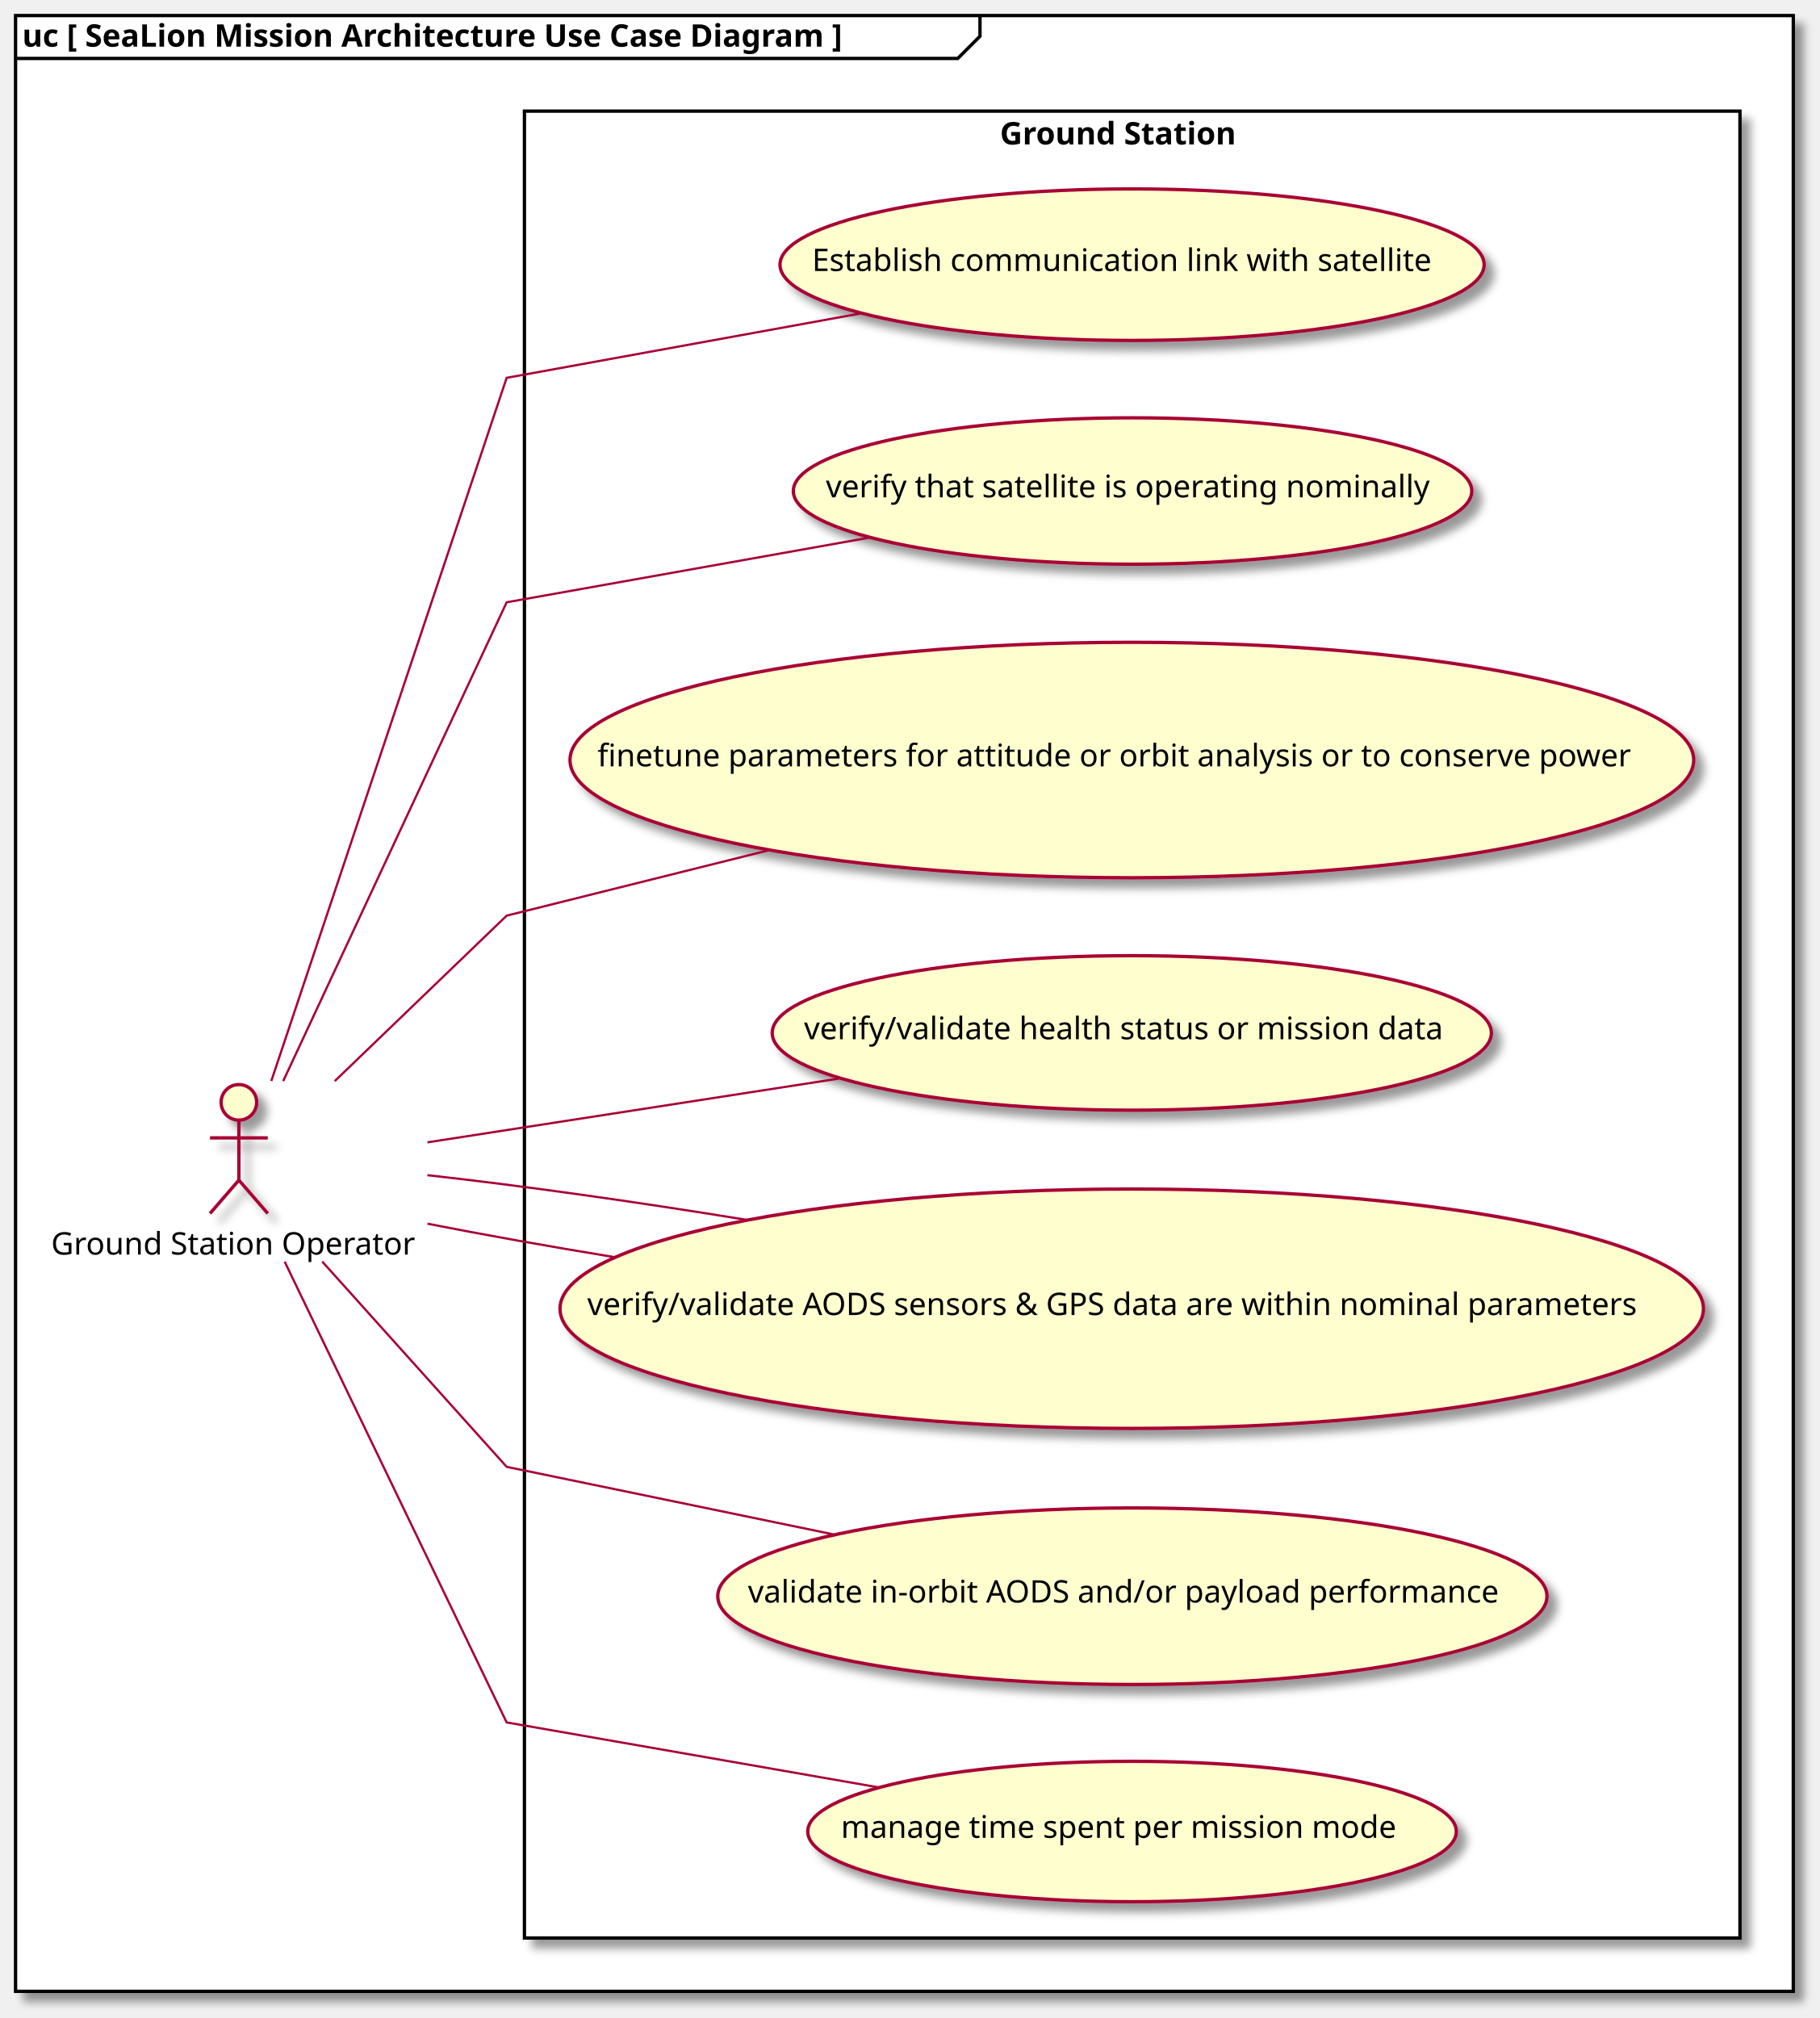
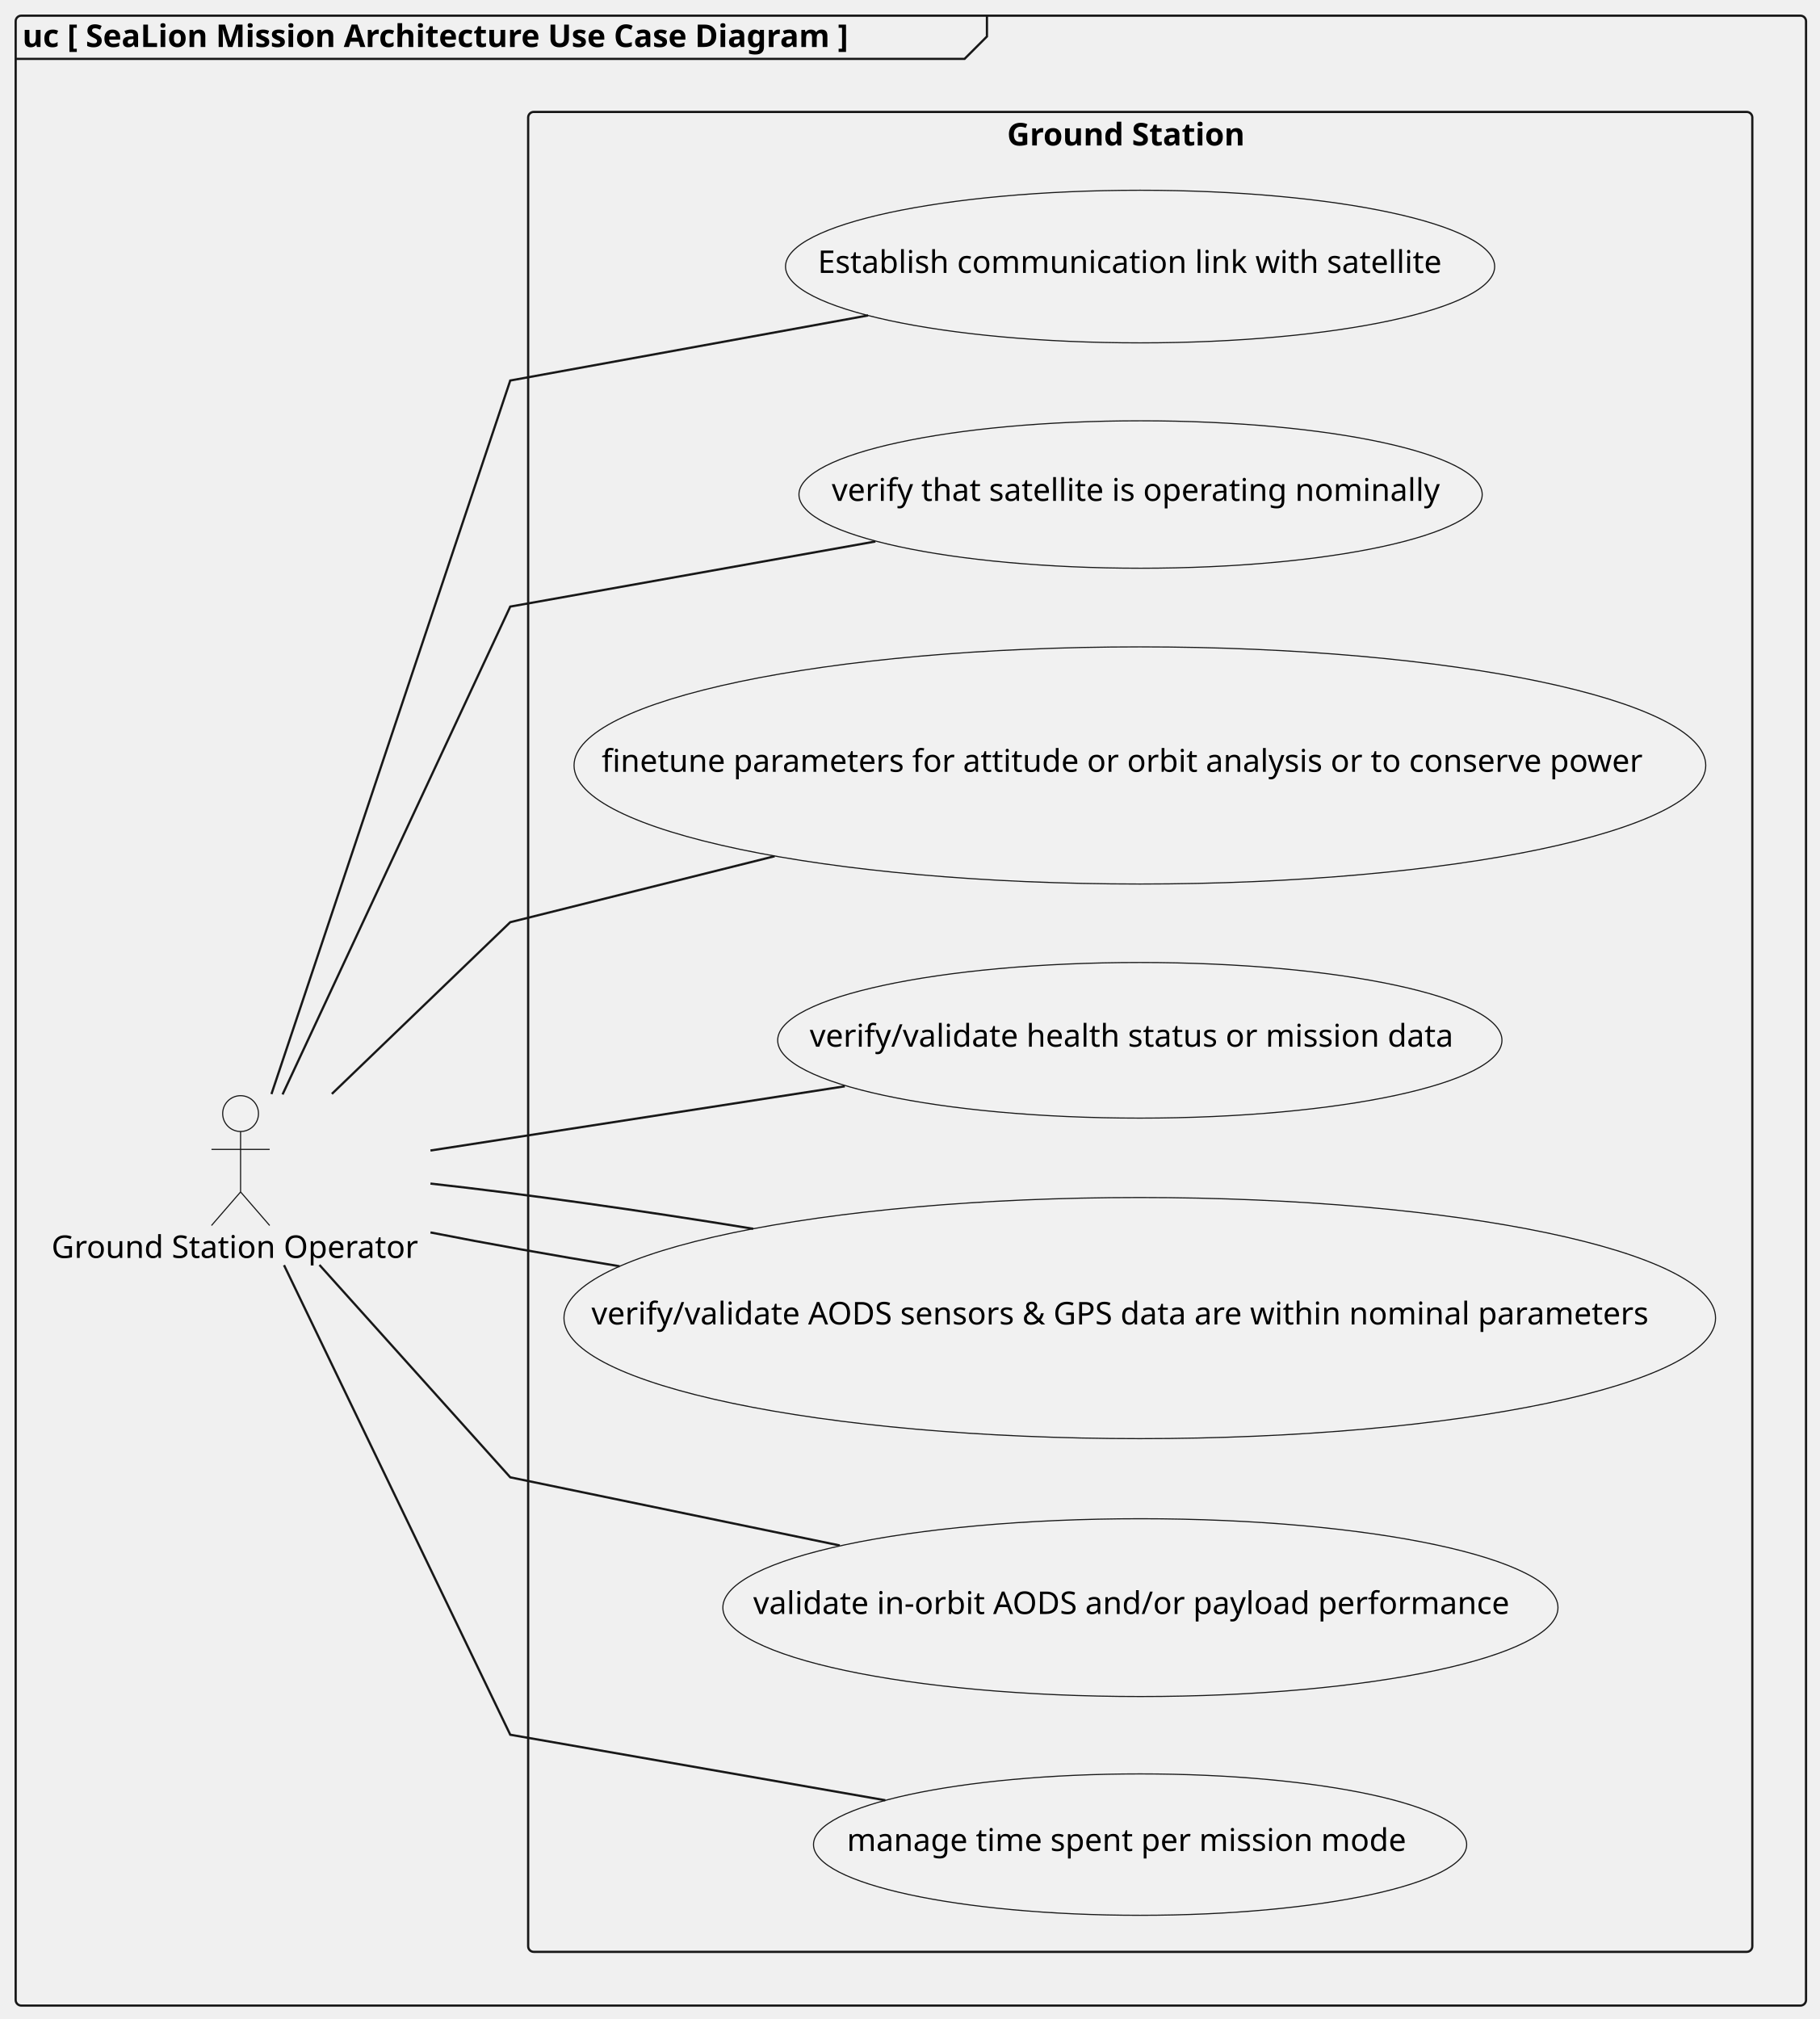
- <svg xmlns="http://www.w3.org/2000/svg" contentScriptType="application/ecmascript" contentStyleType="text/css" height="908px" preserveAspectRatio="none" style="width:819px;height:908px;background:#FFFFFF;" version="1.1" viewBox="0 0 819 908" width="819px" zoomAndPan="magnify">
-   <defs>
-     <filter height="300%" id="f1wmzh7elexxqt" width="300%" x="-1" y="-1">
-       <feGaussianBlur result="blurOut" stdDeviation="2.0" />
-       <feColorMatrix in="blurOut" result="blurOut2" type="matrix" values="0 0 0 0 0 0 0 0 0 0 0 0 0 0 0 0 0 0 .4 0" />
-       <feOffset dx="4.0" dy="4.0" in="blurOut2" result="blurOut3" />
-       <feBlend in="SourceGraphic" in2="blurOut3" mode="normal" />
-     </filter>
-   </defs>
+ <svg xmlns="http://www.w3.org/2000/svg" contentStyleType="text/css" height="902px" preserveAspectRatio="none" style="width:813px;height:902px;background:#FFFFFF;" version="1.1" viewBox="0 0 813 902" width="813px" zoomAndPan="magnify">
+   <defs />
  <g>
-     <rect fill="#FFFFFF" filter="url(#f1wmzh7elexxqt)" height="889" style="stroke:#000000;stroke-width:1.5;" width="800" x="7" y="7" />
-     <path d="M441,7 L441,16.297 L431,26.297 L7,26.297 " fill="none" style="stroke:#000000;stroke-width:1.5;" />
-     <text fill="#000000" font-family="sans-serif" font-size="14" font-weight="bold" lengthAdjust="spacing" textLength="424" x="10" y="20.995">uc [ SeaLion Mission Architecture Use Case Diagram ]</text>
-     <rect fill="#FFFFFF" filter="url(#f1wmzh7elexxqt)" height="822" style="stroke:#000000;stroke-width:1.5;" width="547" x="236" y="50" />
-     <text fill="#000000" font-family="sans-serif" font-size="14" font-weight="bold" lengthAdjust="spacing" textLength="119" x="450" y="64.995">Ground Station</text>
-     <ellipse cx="107.5" cy="496" fill="#FEFECE" filter="url(#f1wmzh7elexxqt)" rx="8" ry="8" style="stroke:#A80036;stroke-width:1.5;" />
-     <path d="M107.5,504 L107.5,531 M94.5,512 L120.5,512 M107.5,531 L94.5,546 M107.5,531 L120.5,546 " fill="none" filter="url(#f1wmzh7elexxqt)" style="stroke:#A80036;stroke-width:1.5;" />
-     <text fill="#000000" font-family="sans-serif" font-size="14" lengthAdjust="spacing" textLength="169" x="23" y="564.495">Ground Station Operator</text>
-     <ellipse cx="509.435" cy="119.087" fill="#FEFECE" filter="url(#f1wmzh7elexxqt)" rx="158.435" ry="34.087" style="stroke:#A80036;stroke-width:1.5;" />
-     <text fill="#000000" font-family="sans-serif" font-size="14" lengthAdjust="spacing" textLength="288" x="365.435" y="121.934">Establish communication link with satellite</text>
-     <ellipse cx="509.653" cy="220.93" fill="#FEFECE" filter="url(#f1wmzh7elexxqt)" rx="152.653" ry="32.931" style="stroke:#A80036;stroke-width:1.5;" />
-     <text fill="#000000" font-family="sans-serif" font-size="14" lengthAdjust="spacing" textLength="276" x="371.653" y="223.777">verify that satellite is operating nominally</text>
-     <ellipse cx="509.344" cy="341.969" fill="#FEFECE" filter="url(#f1wmzh7elexxqt)" rx="252.844" ry="52.969" style="stroke:#A80036;stroke-width:1.5;" />
-     <text fill="#000000" font-family="sans-serif" font-size="14" lengthAdjust="spacing" textLength="481" x="268.844" y="344.815">finetune parameters for attitude or orbit analysis or to conserve power</text>
-     <ellipse cx="509.315" cy="464.763" fill="#FEFECE" filter="url(#f1wmzh7elexxqt)" rx="161.815" ry="34.763" style="stroke:#A80036;stroke-width:1.5;" />
-     <text fill="#000000" font-family="sans-serif" font-size="14" lengthAdjust="spacing" textLength="295" x="361.815" y="467.61">verify/validate health status or mission data</text>
-     <ellipse cx="509.285" cy="588.857" fill="#FEFECE" filter="url(#f1wmzh7elexxqt)" rx="257.285" ry="53.857" style="stroke:#A80036;stroke-width:1.5;" />
-     <text fill="#000000" font-family="sans-serif" font-size="14" lengthAdjust="spacing" textLength="490" x="264.285" y="591.704">verify/validate AODS sensors &amp; GPS data are within nominal parameters</text>
-     <ellipse cx="509.578" cy="718.216" fill="#FEFECE" filter="url(#f1wmzh7elexxqt)" rx="186.578" ry="39.716" style="stroke:#A80036;stroke-width:1.5;" />
-     <text fill="#000000" font-family="sans-serif" font-size="14" lengthAdjust="spacing" textLength="346" x="336.578" y="721.062">validate in-orbit AODS and/or payload performance</text>
-     <ellipse cx="509.43" cy="824.086" fill="#FEFECE" filter="url(#f1wmzh7elexxqt)" rx="145.93" ry="31.586" style="stroke:#A80036;stroke-width:1.5;" />
-     <text fill="#000000" font-family="sans-serif" font-size="14" lengthAdjust="spacing" textLength="262" x="378.43" y="826.933">manage time spent per mission mode</text>
-     <path d="M122.09,486.4 C153.41,392.83 228,170 228,170 C228,170 311.89,154.75 387.91,140.92 " fill="none" id="Ground Station Operator-Establish communication link with satellite" style="stroke:#A80036;stroke-width:1.0;" />
-     <path d="M127.44,486.44 C161.13,414.25 228,271 228,271 C228,271 314.3,255.62 391.17,241.91 " fill="none" id="Ground Station Operator-verify that satellite is operating nominally" style="stroke:#A80036;stroke-width:1.0;" />
-     <path d="M150.63,486.46 C185.04,453.35 228,412 228,412 C228,412 284.11,398 346.14,382.52 " fill="none" id="Ground Station Operator-finetune parameters for attitude or orbit analysis or to conserve power" style="stroke:#A80036;stroke-width:1.0;" />
-     <path d="M192.35,514 C245.96,505.69 316.6,494.74 377.51,485.3 " fill="none" id="Ground Station Operator-verify/validate health status or mission data" style="stroke:#A80036;stroke-width:1.0;" />
-     <path d="M192.35,550.6 C217.67,555.59 246.78,560.77 276.87,565.71 " fill="none" id="Ground Station Operator-verify/validate AODS sensors &amp; GPS data are within nominal parameters" style="stroke:#A80036;stroke-width:1.0;" />
-     <path d="M192.35,528.77 C234.28,533.41 286.62,540.8 336.58,548.97 " fill="none" id="Ground Station Operator-verify/validate AODS sensors &amp; GPS data are within nominal parameters-1" style="stroke:#A80036;stroke-width:1.0;" />
-     <path d="M145,567.63 C180.15,606.74 228,660 228,660 C228,660 302.86,675.48 375.23,690.44 " fill="none" id="Ground Station Operator-validate in-orbit AODS and/or payload performance" style="stroke:#A80036;stroke-width:1.0;" />
-     <path d="M128.1,567.67 C162,638.03 228,775 228,775 C228,775 317.68,790.67 395.62,804.28 " fill="none" id="Ground Station Operator-manage time spent per mission mode" style="stroke:#A80036;stroke-width:1.0;" />
+     <g id="cluster_uc [ SeaLion Mission Architecture Use Case Diagram ]">
+       <rect fill="none" height="889" rx="2.5" ry="2.5" style="stroke:#181818;stroke-width:1.0;" width="800" x="7" y="7" />
+       <path d="M441,7 L441,16.297 L431,26.297 L7,26.297 " fill="none" style="stroke:#181818;stroke-width:1.0;" />
+       <text fill="#000000" font-family="sans-serif" font-size="14" font-weight="bold" lengthAdjust="spacing" textLength="424" x="10" y="20.995">uc [ SeaLion Mission Architecture Use Case Diagram ]</text>
+     </g>
+     <g id="cluster_gs">
+       <rect fill="none" height="822" rx="2.5" ry="2.5" style="stroke:#181818;stroke-width:1.0;" width="547" x="236" y="50" />
+       <text fill="#000000" font-family="sans-serif" font-size="14" font-weight="bold" lengthAdjust="spacing" textLength="119" x="450" y="64.995">Ground Station</text>
+     </g>
+     <g id="elem_Ground Station Operator">
+       <ellipse cx="107.5" cy="497.5" fill="#F1F1F1" rx="8" ry="8" style="stroke:#181818;stroke-width:0.5;" />
+       <path d="M107.5,505.5 L107.5,532.5 M94.5,513.5 L120.5,513.5 M107.5,532.5 L94.5,547.5 M107.5,532.5 L120.5,547.5 " fill="none" style="stroke:#181818;stroke-width:0.5;" />
+       <text fill="#000000" font-family="sans-serif" font-size="14" lengthAdjust="spacing" textLength="169" x="23" y="561.995">Ground Station Operator</text>
+     </g>
+     <g id="elem_Establish communication link with satellite">
+       <ellipse cx="509.435" cy="119.087" fill="#F1F1F1" rx="158.435" ry="34.087" style="stroke:#181818;stroke-width:0.5;" />
+       <text fill="#000000" font-family="sans-serif" font-size="14" lengthAdjust="spacing" textLength="288" x="365.435" y="121.934">Establish communication link with satellite</text>
+     </g>
+     <g id="elem_verify that satellite is operating nominally">
+       <ellipse cx="509.653" cy="220.93" fill="#F1F1F1" rx="152.653" ry="32.931" style="stroke:#181818;stroke-width:0.5;" />
+       <text fill="#000000" font-family="sans-serif" font-size="14" lengthAdjust="spacing" textLength="276" x="371.653" y="223.777">verify that satellite is operating nominally</text>
+     </g>
+     <g id="elem_finetune parameters for attitude or orbit analysis or to conserve power">
+       <ellipse cx="509.344" cy="341.969" fill="#F1F1F1" rx="252.844" ry="52.969" style="stroke:#181818;stroke-width:0.5;" />
+       <text fill="#000000" font-family="sans-serif" font-size="14" lengthAdjust="spacing" textLength="481" x="268.844" y="344.815">finetune parameters for attitude or orbit analysis or to conserve power</text>
+     </g>
+     <g id="elem_verify/validate health status or mission data">
+       <ellipse cx="509.315" cy="464.763" fill="#F1F1F1" rx="161.815" ry="34.763" style="stroke:#181818;stroke-width:0.5;" />
+       <text fill="#000000" font-family="sans-serif" font-size="14" lengthAdjust="spacing" textLength="295" x="361.815" y="467.61">verify/validate health status or mission data</text>
+     </g>
+     <g id="elem_verify/validate AODS sensors &amp; GPS data are within nominal parameters">
+       <ellipse cx="509.285" cy="588.857" fill="#F1F1F1" rx="257.285" ry="53.857" style="stroke:#181818;stroke-width:0.5;" />
+       <text fill="#000000" font-family="sans-serif" font-size="14" lengthAdjust="spacing" textLength="490" x="264.285" y="591.704">verify/validate AODS sensors &amp; GPS data are within nominal parameters</text>
+     </g>
+     <g id="elem_validate in-orbit AODS and/or payload performance">
+       <ellipse cx="509.578" cy="718.216" fill="#F1F1F1" rx="186.578" ry="39.716" style="stroke:#181818;stroke-width:0.5;" />
+       <text fill="#000000" font-family="sans-serif" font-size="14" lengthAdjust="spacing" textLength="346" x="336.578" y="721.062">validate in-orbit AODS and/or payload performance</text>
+     </g>
+     <g id="elem_manage time spent per mission mode">
+       <ellipse cx="509.43" cy="824.086" fill="#F1F1F1" rx="145.93" ry="31.586" style="stroke:#181818;stroke-width:0.5;" />
+       <text fill="#000000" font-family="sans-serif" font-size="14" lengthAdjust="spacing" textLength="262" x="378.43" y="826.933">manage time spent per mission mode</text>
+     </g>
+     <g id="link_Ground Station Operator_Establish communication link with satellite">
+       <path d="M121.29,488.79 C152.12,396.7 228,170 228,170 C228,170 311.89,154.75 387.91,140.92 " fill="none" id="Ground Station Operator-Establish communication link with satellite" style="stroke:#181818;stroke-width:1.0;" />
+     </g>
+     <g id="link_Ground Station Operator_verify that satellite is operating nominally">
+       <path d="M126.26,488.95 C159.55,417.64 228,271 228,271 C228,271 314.3,255.62 391.17,241.91 " fill="none" id="Ground Station Operator-verify that satellite is operating nominally" style="stroke:#181818;stroke-width:1.0;" />
+     </g>
+     <g id="link_Ground Station Operator_finetune parameters for attitude or orbit analysis or to conserve power">
+       <path d="M148.29,488.71 C183.05,455.25 228,412 228,412 C228,412 284.11,398 346.14,382.52 " fill="none" id="Ground Station Operator-finetune parameters for attitude or orbit analysis or to conserve power" style="stroke:#181818;stroke-width:1.0;" />
+     </g>
+     <g id="link_Ground Station Operator_verify/validate health status or mission data">
+       <path d="M192.35,514 C245.96,505.69 316.6,494.74 377.51,485.3 " fill="none" id="Ground Station Operator-verify/validate health status or mission data" style="stroke:#181818;stroke-width:1.0;" />
+     </g>
+     <g id="link_Ground Station Operator_verify/validate AODS sensors &amp; GPS data are within nominal parameters">
+       <path d="M192.35,550.6 C217.67,555.59 246.78,560.77 276.87,565.71 " fill="none" id="Ground Station Operator-verify/validate AODS sensors &amp; GPS data are within nominal parameters" style="stroke:#181818;stroke-width:1.0;" />
+     </g>
+     <g id="link_Ground Station Operator_verify/validate AODS sensors &amp; GPS data are within nominal parameters">
+       <path d="M192.35,528.77 C234.28,533.41 286.62,540.8 336.58,548.97 " fill="none" id="Ground Station Operator-verify/validate AODS sensors &amp; GPS data are within nominal parameters-1" style="stroke:#181818;stroke-width:1.0;" />
+     </g>
+     <g id="link_Ground Station Operator_validate in-orbit AODS and/or payload performance">
+       <path d="M142.74,565.11 C178.06,604.41 228,660 228,660 C228,660 302.86,675.48 375.23,690.44 " fill="none" id="Ground Station Operator-validate in-orbit AODS and/or payload performance" style="stroke:#181818;stroke-width:1.0;" />
+     </g>
+     <g id="link_Ground Station Operator_manage time spent per mission mode">
+       <path d="M126.91,565.21 C160.43,634.77 228,775 228,775 C228,775 317.68,790.67 395.62,804.28 " fill="none" id="Ground Station Operator-manage time spent per mission mode" style="stroke:#181818;stroke-width:1.0;" />
+     </g>
  </g>
</svg>
